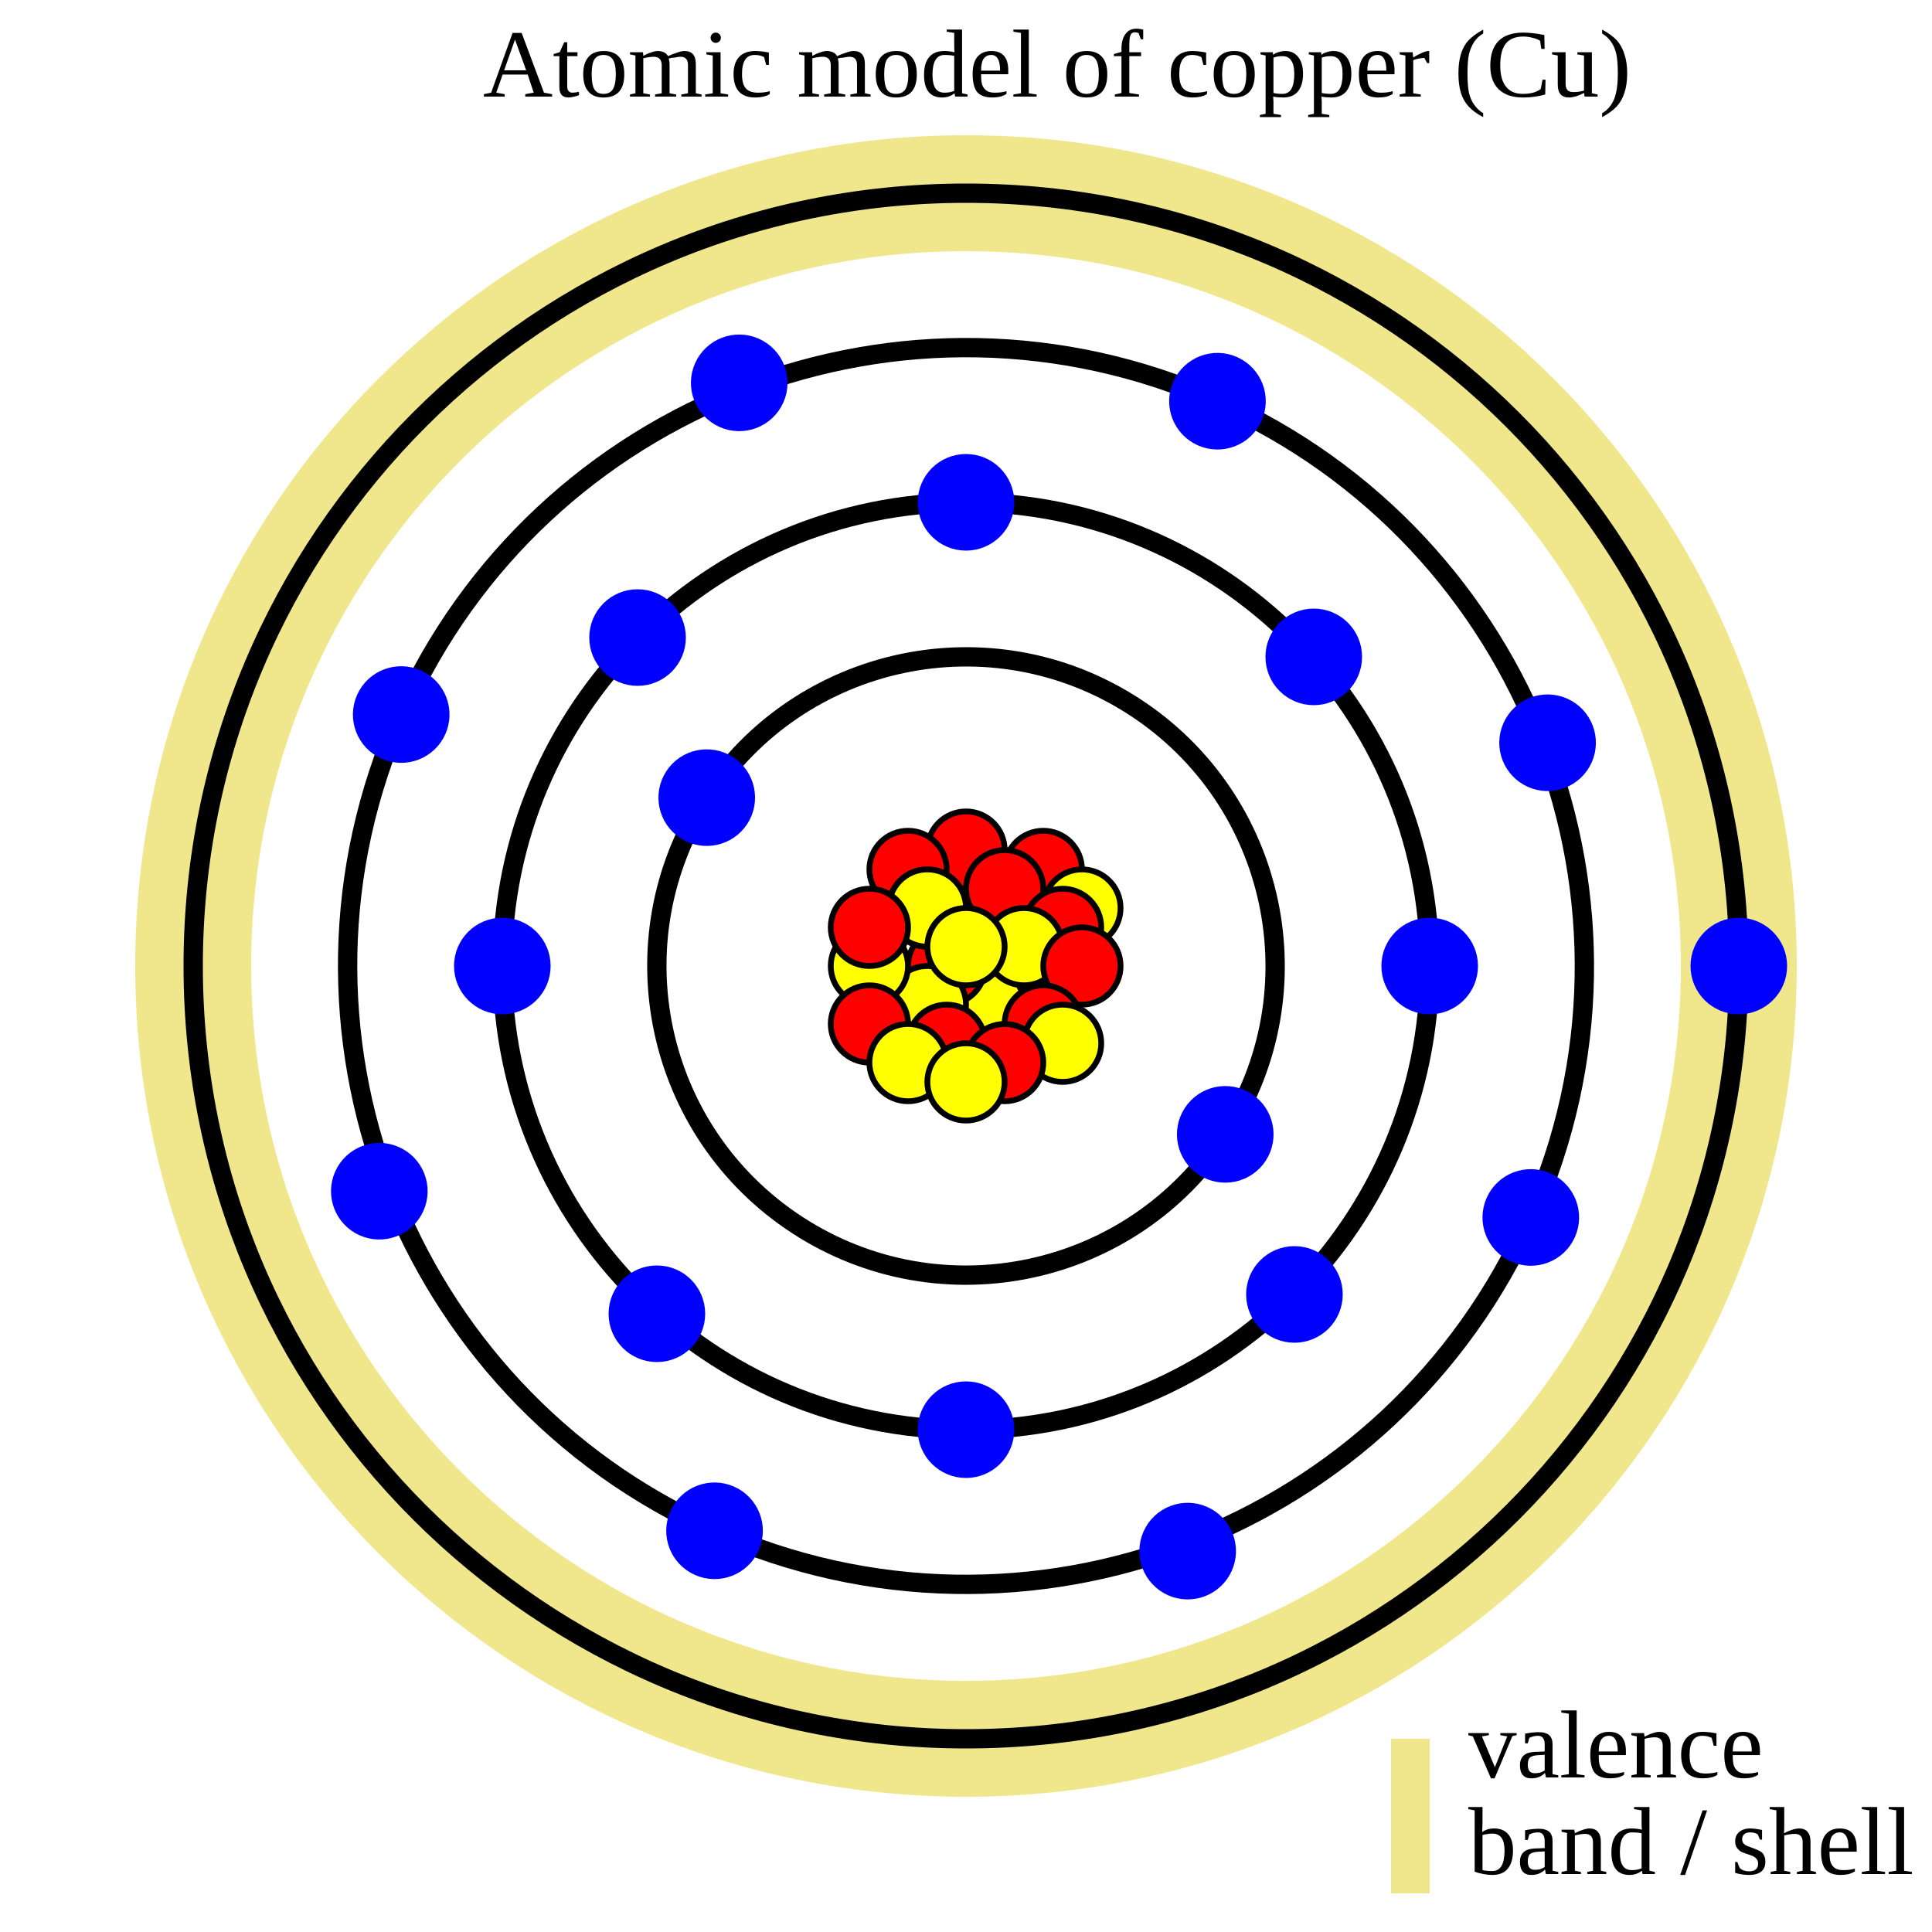
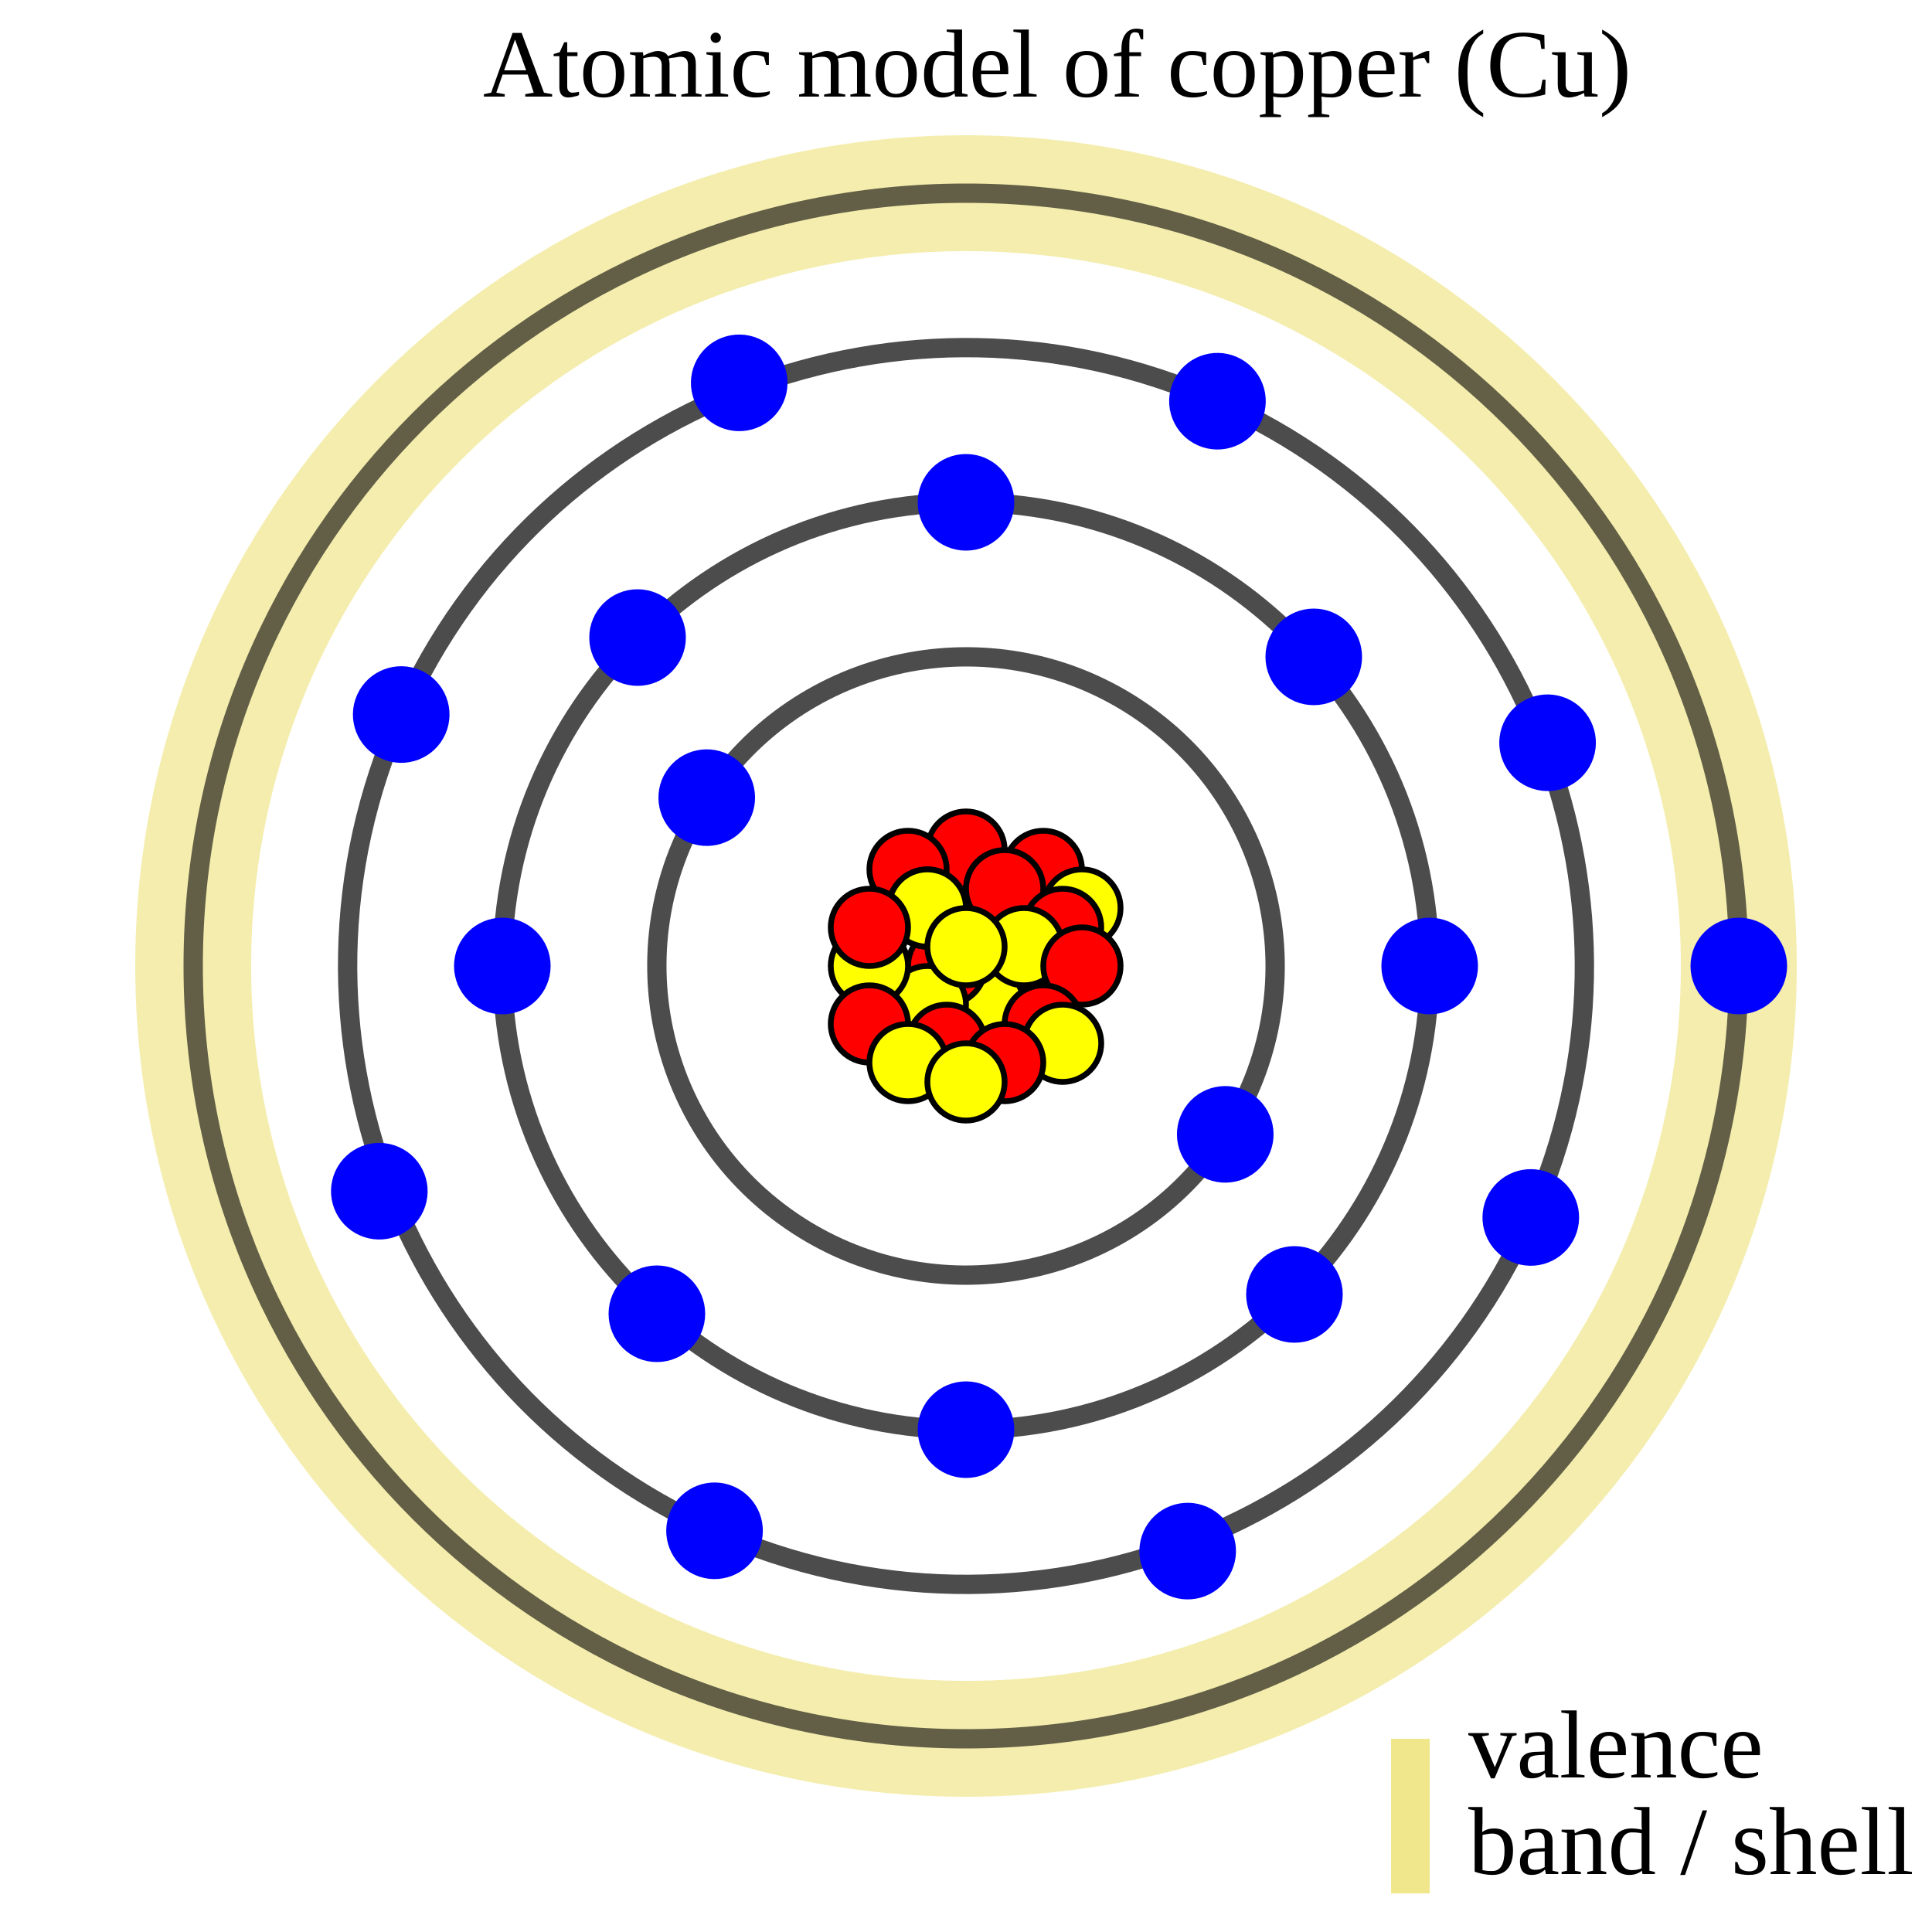
<svg xmlns="http://www.w3.org/2000/svg" width="100.00" height="100.00" viewBox="0.0 0.0 100.0 100.0" viewPort="0 0 100px 100px" version="1.1">
  <text x="25" y="5" font-size="5">Atomic model of copper (Cu)</text>
  <circle cx="51" cy="52" r="2" style="stroke:black;stroke-width:0.3px;fill:yellow;" />
  <circle cx="49" cy="50" r="2" style="stroke:black;stroke-width:0.3px;fill:red;" />
  <circle cx="50" cy="44" r="2" style="stroke:black;stroke-width:0.3px;fill:red;" />
  <circle cx="47" cy="45" r="2" style="stroke:black;stroke-width:0.3px;fill:red;" />
  <circle cx="54" cy="45" r="2" style="stroke:black;stroke-width:0.3px;fill:red;" />
  <circle cx="52" cy="46" r="2" style="stroke:black;stroke-width:0.3px;fill:red;" />
  <circle cx="48" cy="47" r="2" style="stroke:black;stroke-width:0.3px;fill:yellow;" />
  <circle cx="56" cy="47" r="2" style="stroke:black;stroke-width:0.3px;fill:yellow;" />
  <circle cx="55" cy="48" r="2" style="stroke:black;stroke-width:0.3px;fill:red;" />
  <circle cx="53" cy="49" r="2" style="stroke:black;stroke-width:0.3px;fill:yellow;" />
  <circle cx="56" cy="50" r="2" style="stroke:black;stroke-width:0.3px;fill:red;" />
  <circle cx="48" cy="47" r="2" style="stroke:black;stroke-width:0.3px;fill:yellow;" />
  <circle cx="48" cy="52" r="2" style="stroke:black;stroke-width:0.3px;fill:yellow;" />
  <circle cx="49" cy="54" r="2" style="stroke:black;stroke-width:0.3px;fill:red;" />
  <circle cx="50" cy="49" r="2" style="stroke:black;stroke-width:0.3px;fill:yellow;" />
  <circle cx="45" cy="50" r="2" style="stroke:black;stroke-width:0.3px;fill:yellow;" />
  <circle cx="45" cy="53" r="2" style="stroke:black;stroke-width:0.3px;fill:red;" />
  <circle cx="54" cy="53" r="2" style="stroke:black;stroke-width:0.3px;fill:red;" />
  <circle cx="45" cy="48" r="2" style="stroke:black;stroke-width:0.3px;fill:red;" />
  <circle cx="55" cy="54" r="2" style="stroke:black;stroke-width:0.3px;fill:yellow;" />
  <circle cx="52" cy="55" r="2" style="stroke:black;stroke-width:0.3px;fill:red;" />
  <circle cx="47" cy="55" r="2" style="stroke:black;stroke-width:0.3px;fill:yellow;" />
  <circle cx="50" cy="56" r="2" style="stroke:black;stroke-width:0.3px;fill:yellow;" />
  <g id="layer_1" transform="rotate(33 50 50)">
-     <circle cx="50" cy="50" r="16" style="stroke:black;fill:none;" />
+     <circle cx="50" cy="50" r="16" style="stroke:black;fill:none;opacity:0.7;" />
    <circle cx="34" cy="50" r="2" style="stroke:blue;fill:blue;" />
    <circle cx="66" cy="50" r="2" style="stroke:blue;fill:blue;" />
  </g>
-   <circle cx="50" cy="50" r="24" style="stroke:black;fill:none;" />
+   <circle cx="50" cy="50" r="24" style="stroke:black;fill:none;opacity:0.7;" />
  <circle cx="50" cy="26" r="2" style="stroke:blue;fill:blue;" />
  <circle cx="50" cy="74" r="2" style="stroke:blue;fill:blue;" />
  <circle cx="26" cy="50" r="2" style="stroke:blue;fill:blue;" />
  <circle cx="74" cy="50" r="2" style="stroke:blue;fill:blue;" />
  <circle cx="33" cy="33" r="2" style="stroke:blue;fill:blue;" />
  <circle cx="34" cy="68" r="2" style="stroke:blue;fill:blue;" />
  <circle cx="68" cy="34" r="2" style="stroke:blue;fill:blue;" />
  <circle cx="67" cy="67" r="2" style="stroke:blue;fill:blue;" />
  <g id="layer_3" transform="rotate(-66 50 50)">
-     <circle cx="50" cy="50" r="32" style="stroke:black;fill:none;" />
+     <circle cx="50" cy="50" r="32" style="stroke:black;fill:none;opacity:0.7;" />
    <circle cx="50" cy="18" r="2" style="stroke:blue;fill:blue;" />
    <circle cx="50" cy="82" r="2" style="stroke:blue;fill:blue;" />
    <circle cx="18" cy="50" r="2" style="stroke:blue;fill:blue;" />
    <circle cx="82" cy="50" r="2" style="stroke:blue;fill:blue;" />
    <circle cx="27" cy="27" r="2" style="stroke:blue;fill:blue;" />
    <circle cx="27" cy="72.8" r="2" style="stroke:blue;fill:blue;" />
    <circle cx="72.8" cy="27" r="2" style="stroke:blue;fill:blue;" />
    <circle cx="72.8" cy="72.8" r="2" style="stroke:blue;fill:blue;" />
  </g>
-   <circle cx="50" cy="50" r="40" style="stroke:khaki;stroke-width:6px;fill:none;" />
-   <circle cx="50" cy="50" r="40" style="stroke:black;fill:none;" />
+   <circle cx="50" cy="50" r="40" style="stroke:khaki;stroke-width:6px;fill:none;opacity:0.7;" />
+   <circle cx="50" cy="50" r="40" style="stroke:black;fill:none;opacity:0.6;" />
  <circle cx="90" cy="50" r="2" style="stroke:blue;fill:blue;" />
  <rect x="72" y="90" width="2" height="8" style="stroke:none;fill:khaki;" />
  <text x="76" y="92" style="font-size:5">valence</text>
  <text x="76" y="97" style="font-size:5">band / shell</text>
</svg>
